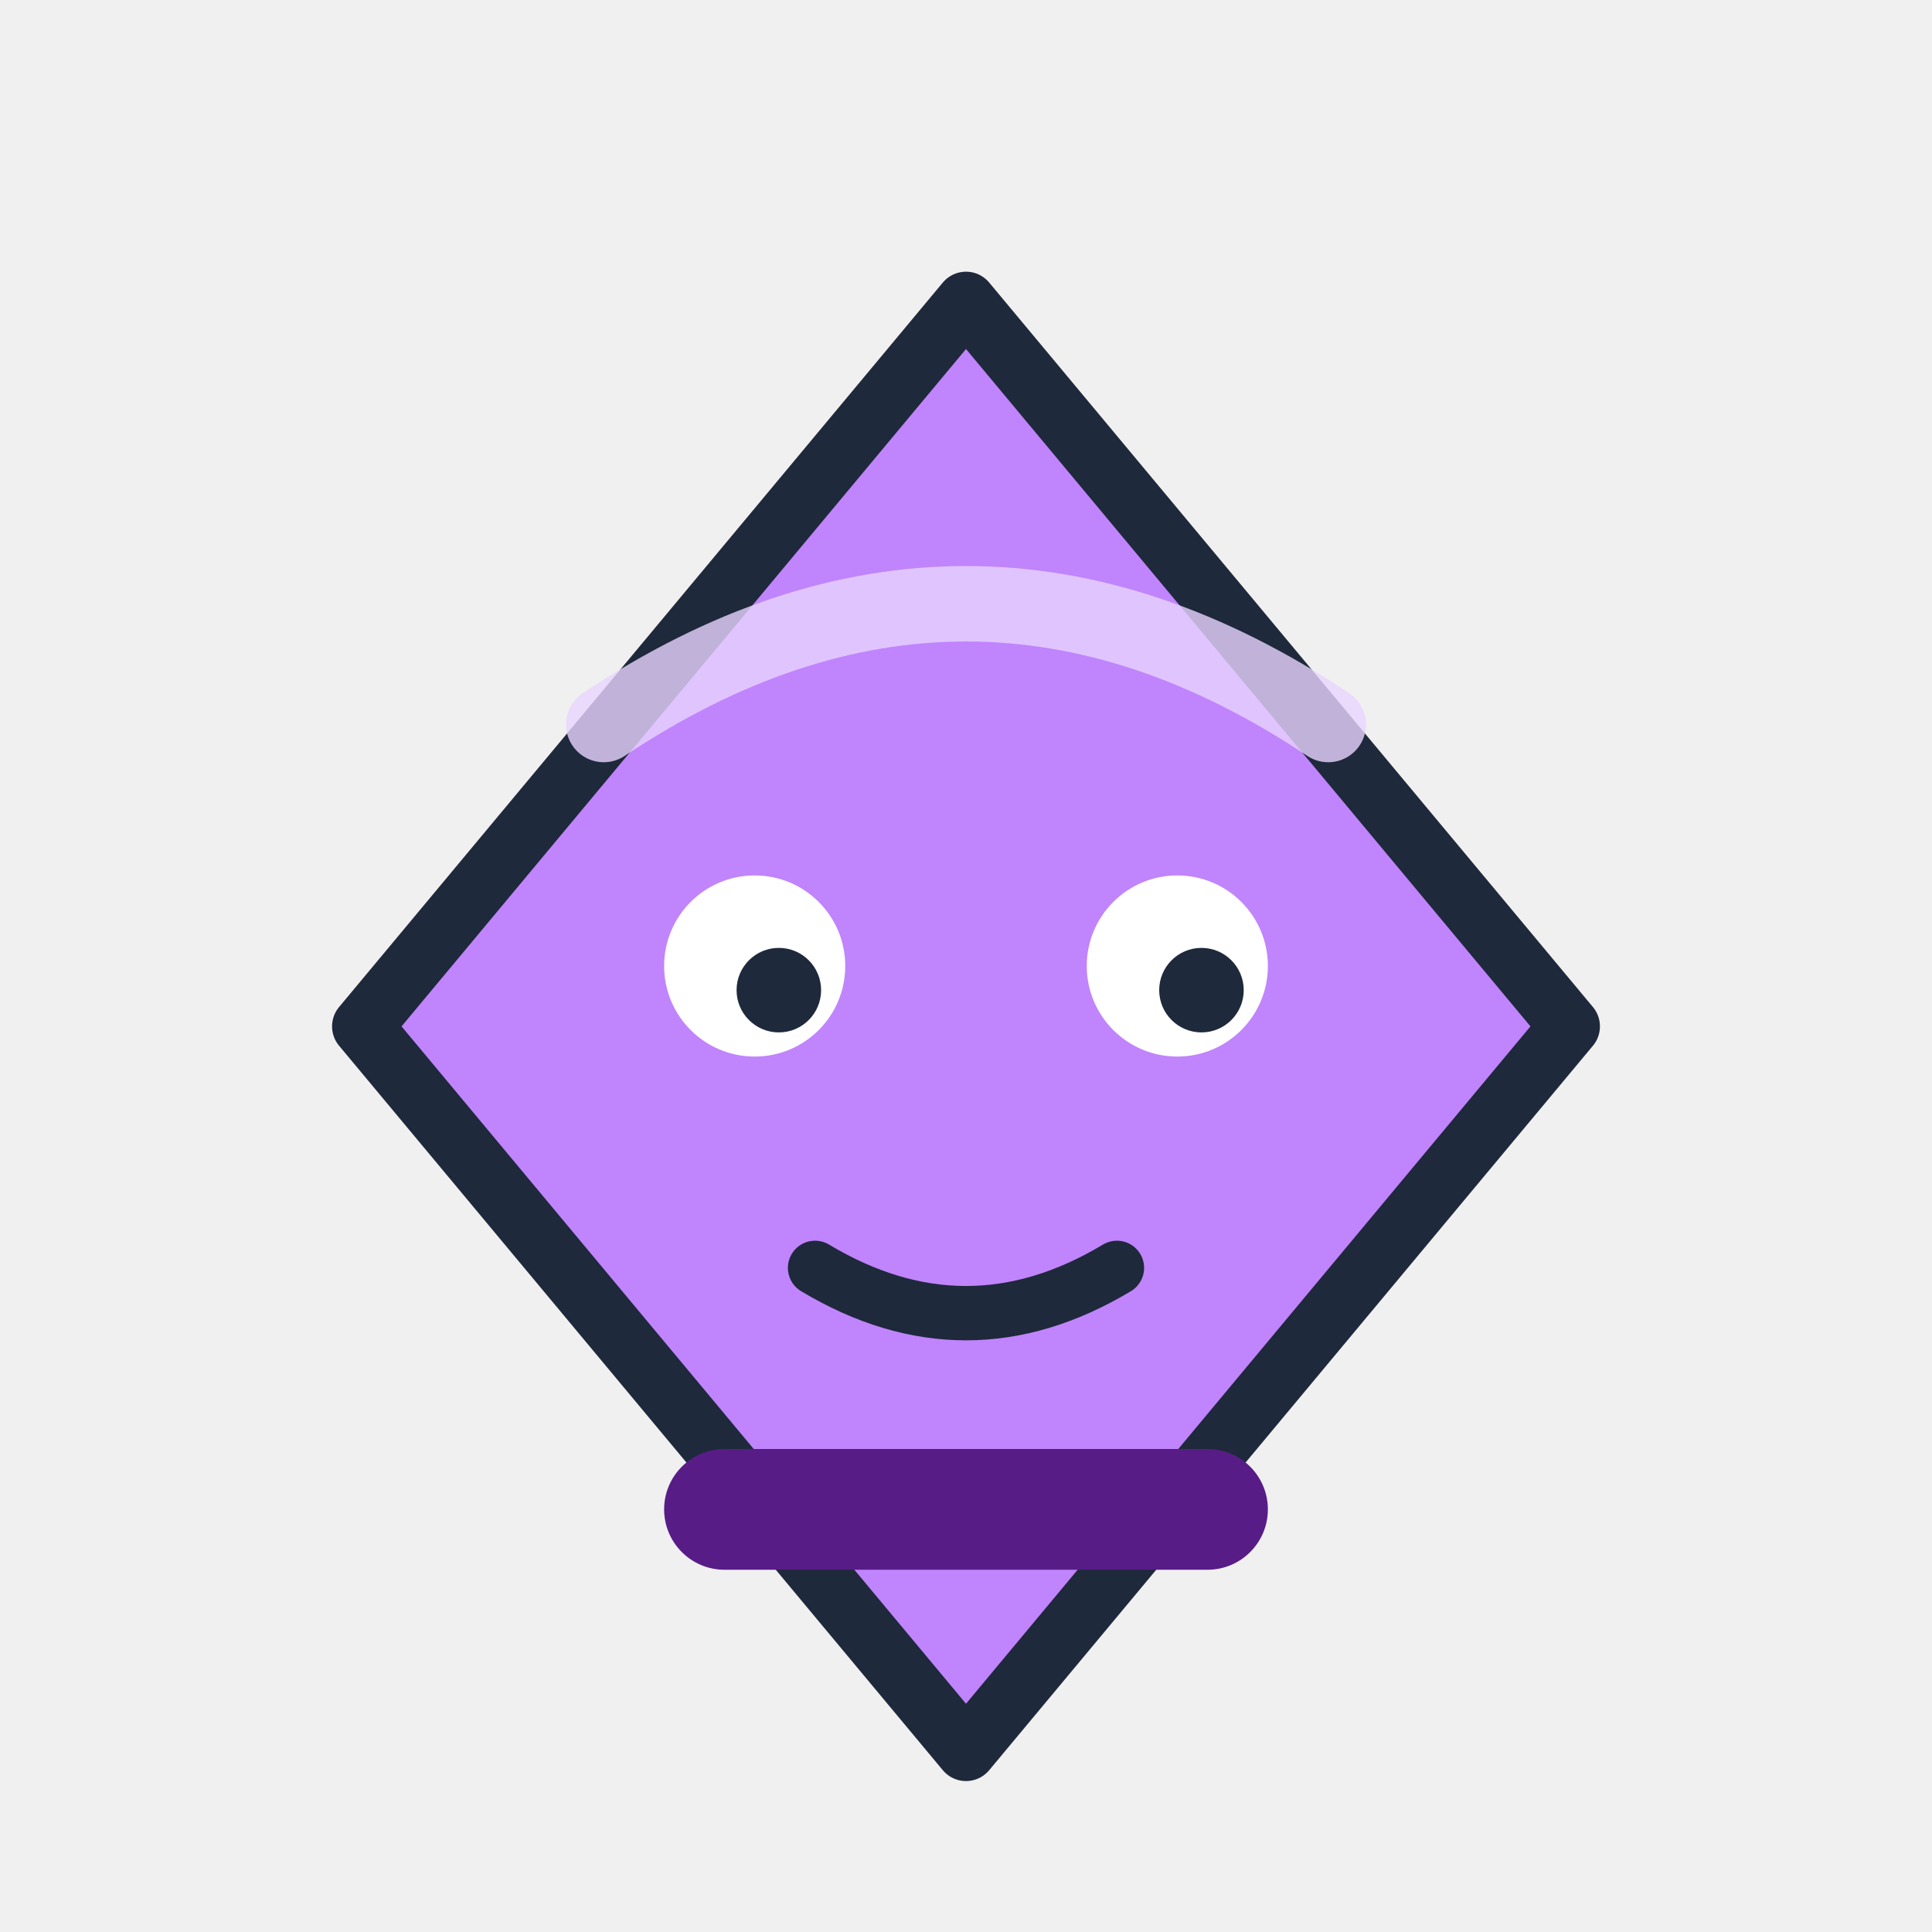
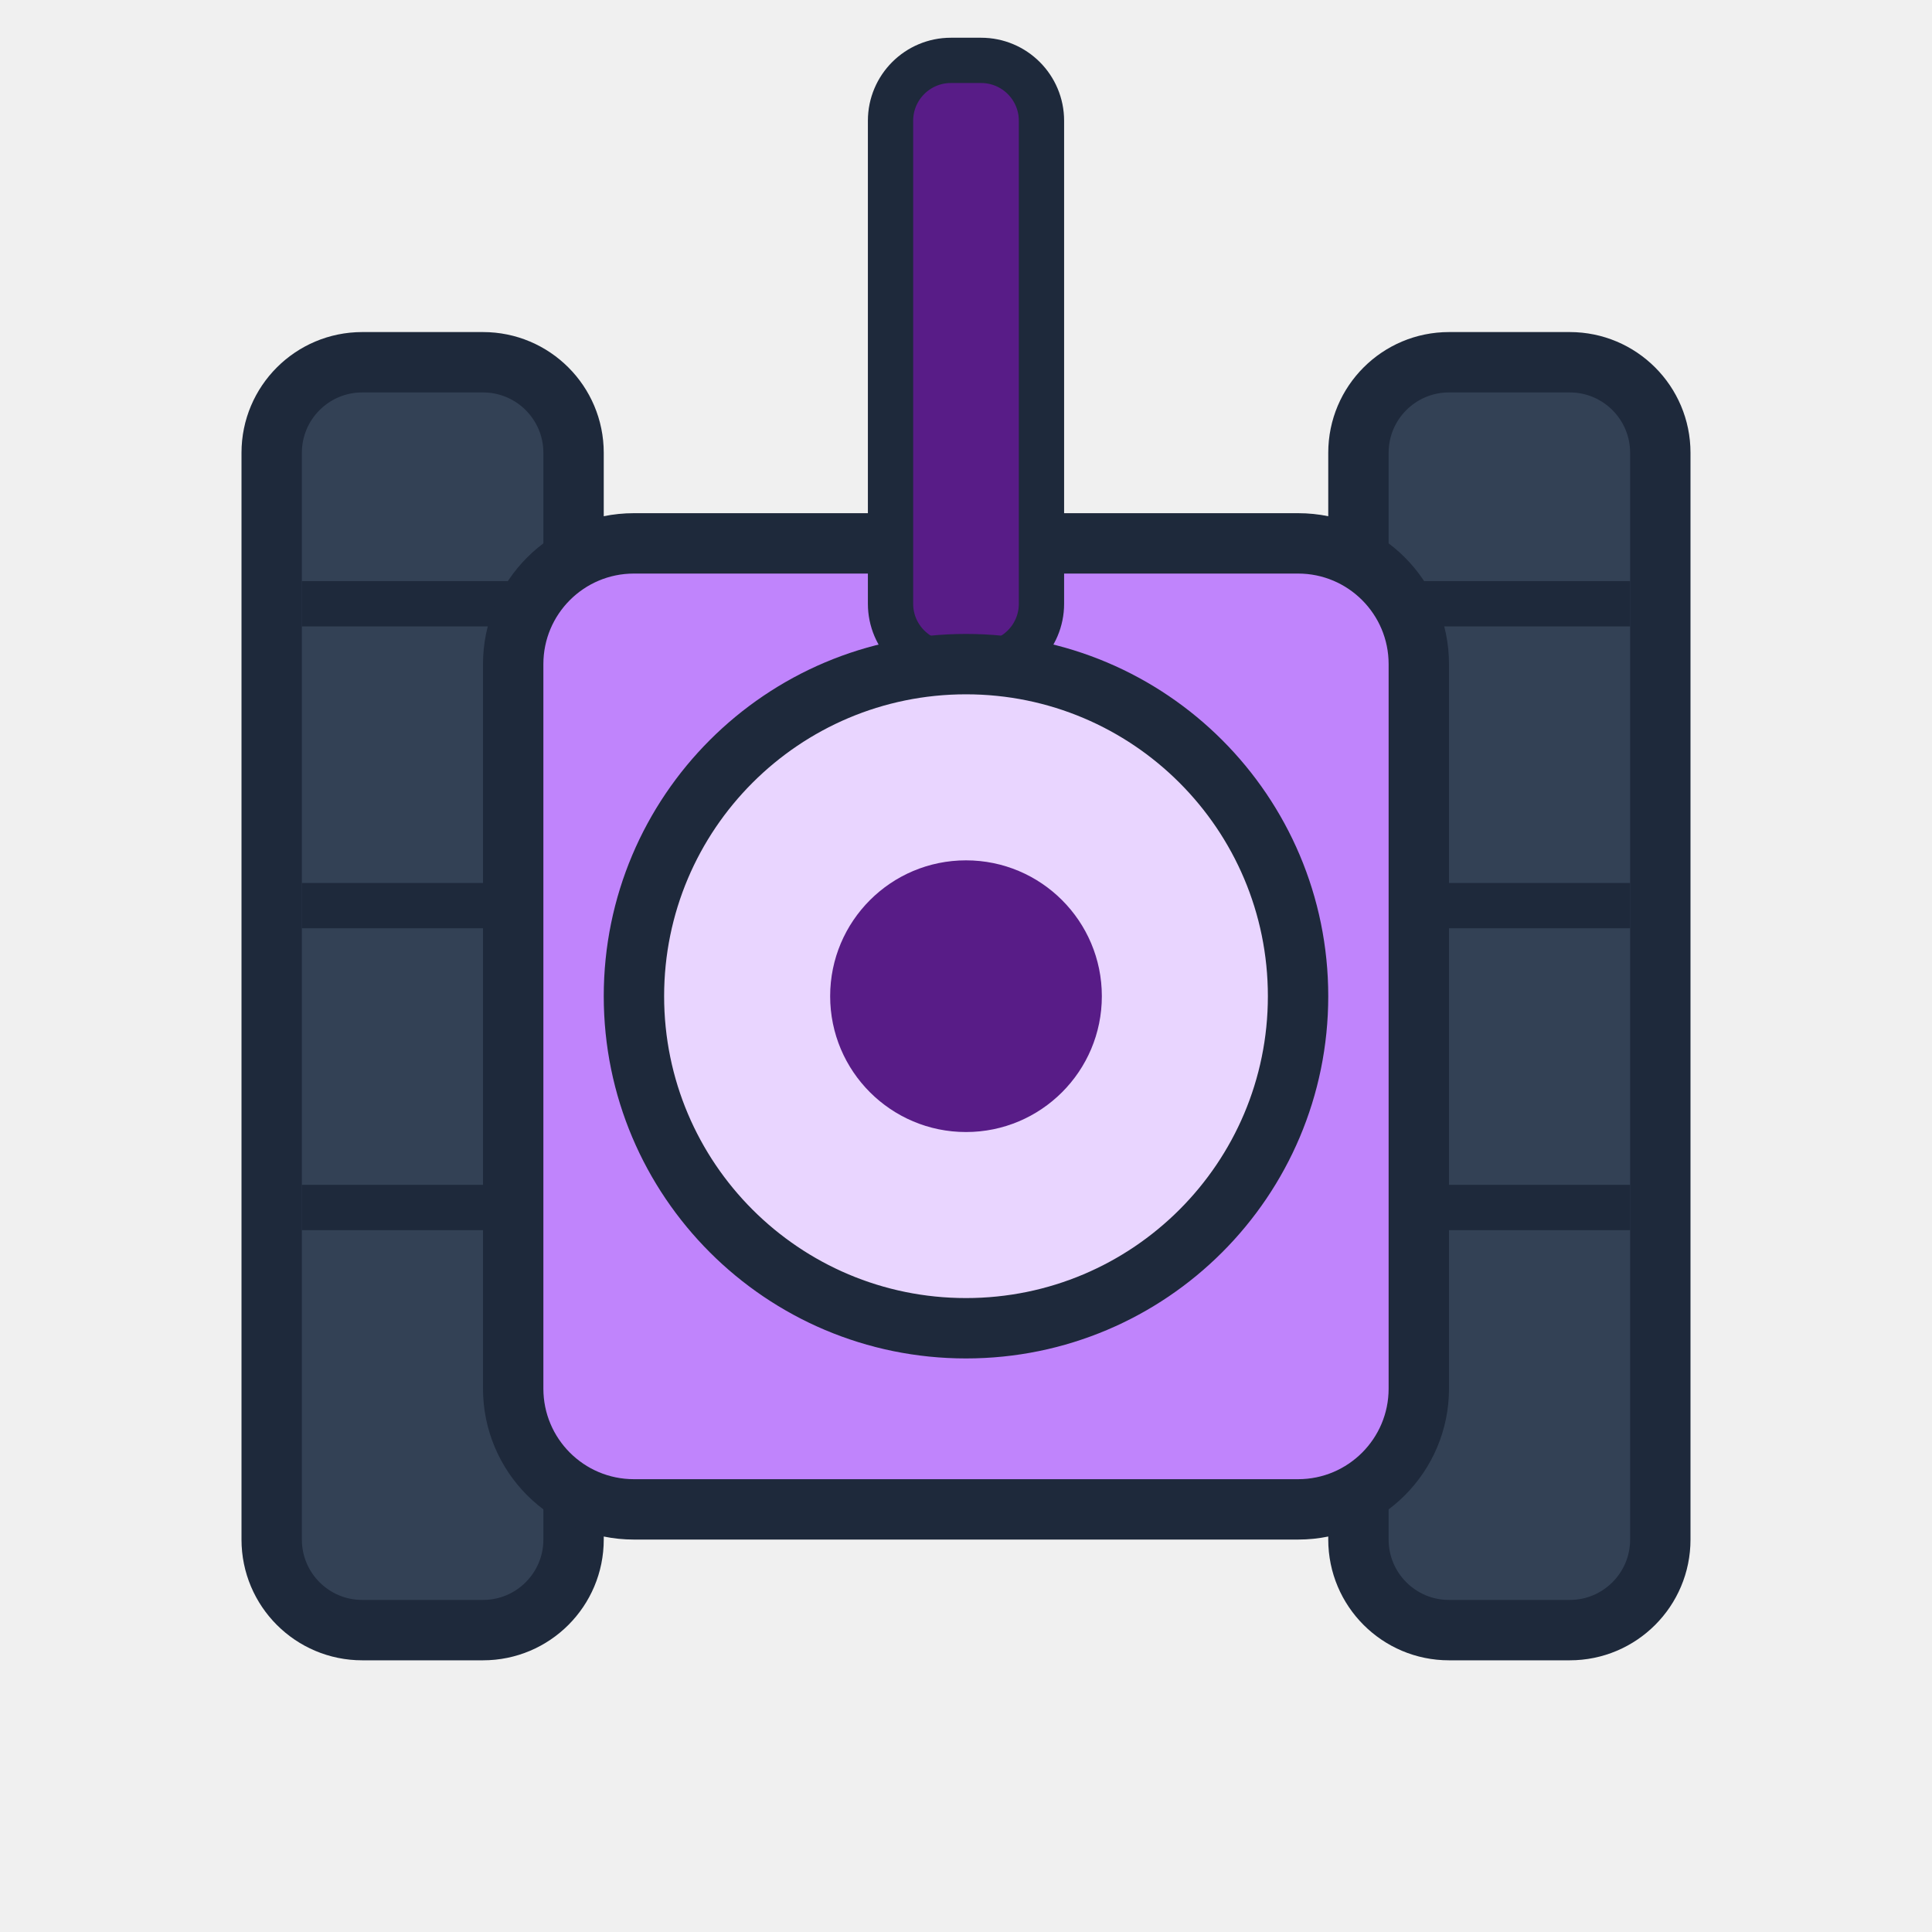
<svg xmlns="http://www.w3.org/2000/svg" viewBox="0 0 64 64" width="64" height="64">
  <g>
    <g id="unit-tank">
-       <polygon points="32,10 52,34 32,58 12,34" fill="#C084FC" stroke="#1E293B" stroke-width="2" stroke-linejoin="round" />
-       <path d="M 20 24 Q 32 16 44 24" fill="none" stroke="#E9D5FF" stroke-width="2.5" stroke-linecap="round" opacity="0.8" />
-       <circle cx="25" cy="32" r="3" fill="#FFFFFF" />
-       <circle cx="25.8" cy="32.8" r="1.4" fill="#1E293B" />
-       <circle cx="39" cy="32" r="3" fill="#FFFFFF" />
-       <circle cx="39.8" cy="32.8" r="1.4" fill="#1E293B" />
-       <path d="M 27 42 Q 32 45 37 42" fill="none" stroke="#1E293B" stroke-width="1.8" stroke-linecap="round" />
-       <rect x="22" y="48" width="20" height="4" rx="2" fill="#581C87" />
+       <rect x="9" y="12" width="10" height="42" rx="3" fill="#334155" stroke="#1E293B" stroke-width="2" />
+       <line x1="10" y1="20" x2="18" y2="20" stroke="#1E293B" stroke-width="1.5" />
+       <line x1="10" y1="30" x2="18" y2="30" stroke="#1E293B" stroke-width="1.5" />
+       <line x1="10" y1="40" x2="18" y2="40" stroke="#1E293B" stroke-width="1.5" />
+       <rect x="45" y="12" width="10" height="42" rx="3" fill="#334155" stroke="#1E293B" stroke-width="2" />
+       <line x1="46" y1="20" x2="54" y2="20" stroke="#1E293B" stroke-width="1.5" />
+       <line x1="46" y1="30" x2="54" y2="30" stroke="#1E293B" stroke-width="1.5" />
+       <line x1="46" y1="40" x2="54" y2="40" stroke="#1E293B" stroke-width="1.5" />
+       <rect x="17" y="18" width="30" height="32" rx="4" fill="#C084FC" stroke="#1E293B" stroke-width="2" />
+       <rect x="29.5" y="2" width="5" height="20" rx="2" fill="#581C87" stroke="#1E293B" stroke-width="1.5" />
+       <circle cx="32" cy="33" r="11" fill="#E9D5FF" stroke="#1E293B" stroke-width="2" />
+       <circle cx="32" cy="33" r="4.5" fill="#581C87" />
    </g>
  </g>
</svg>
